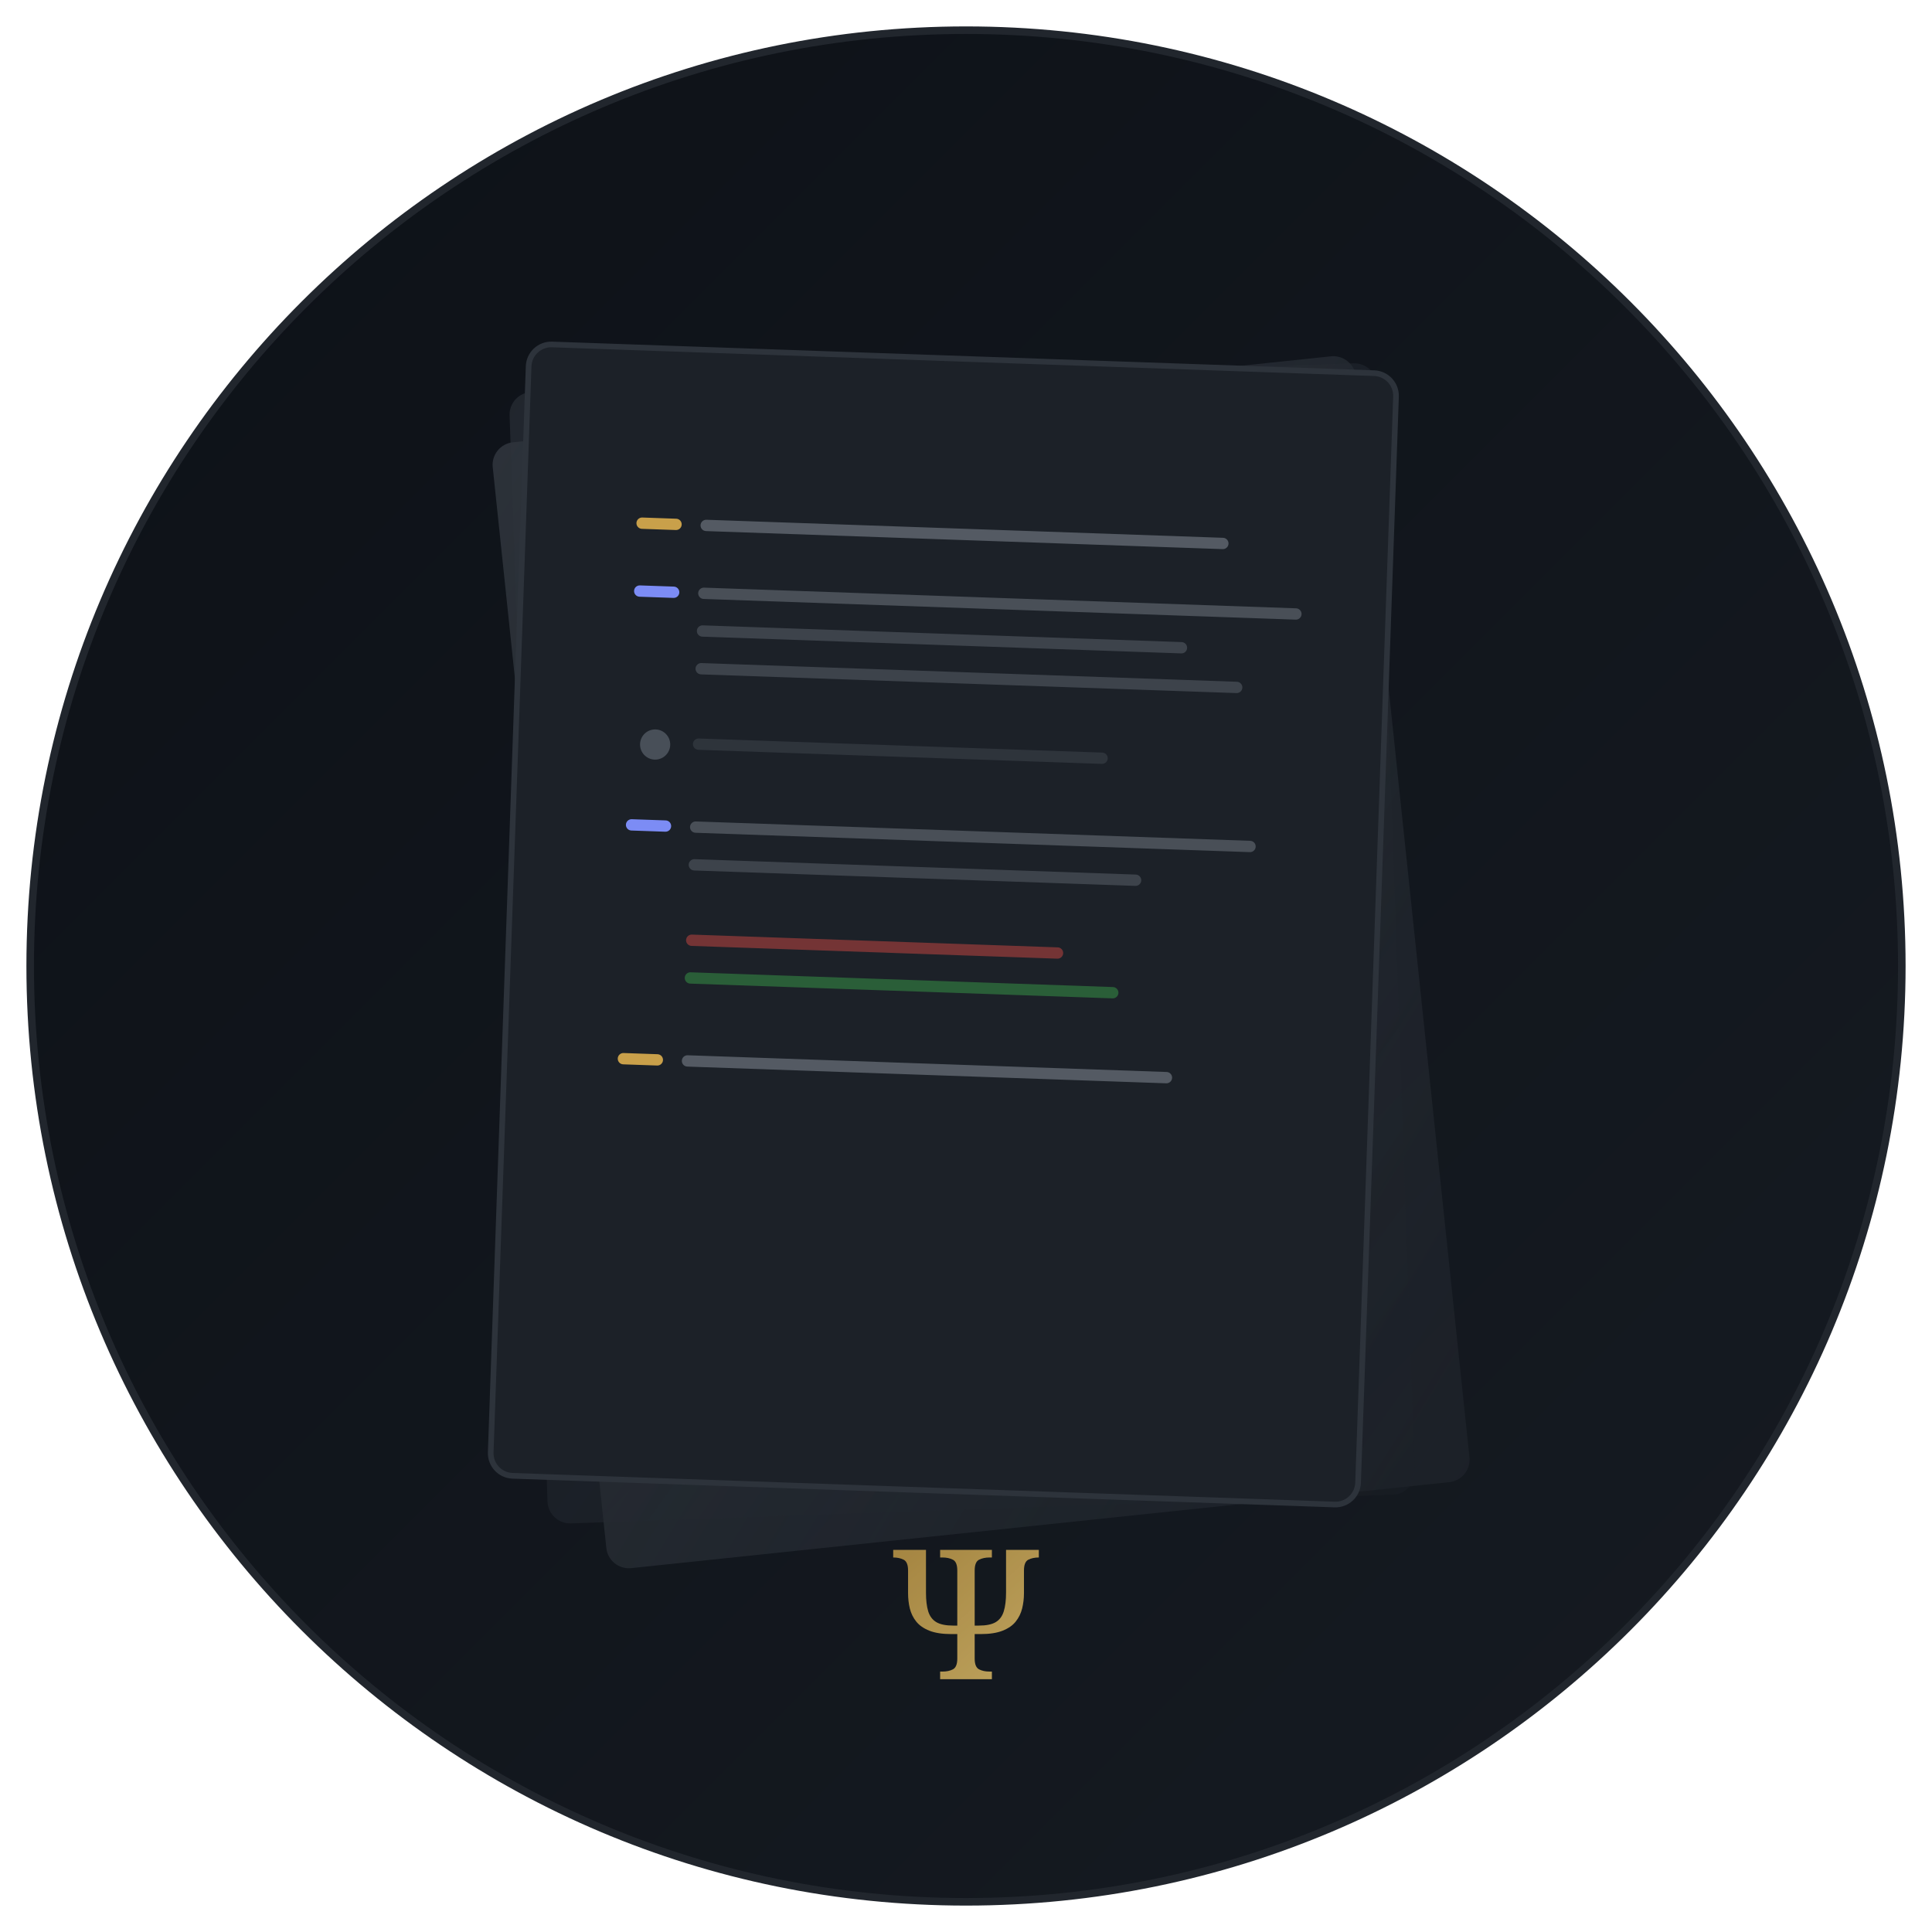
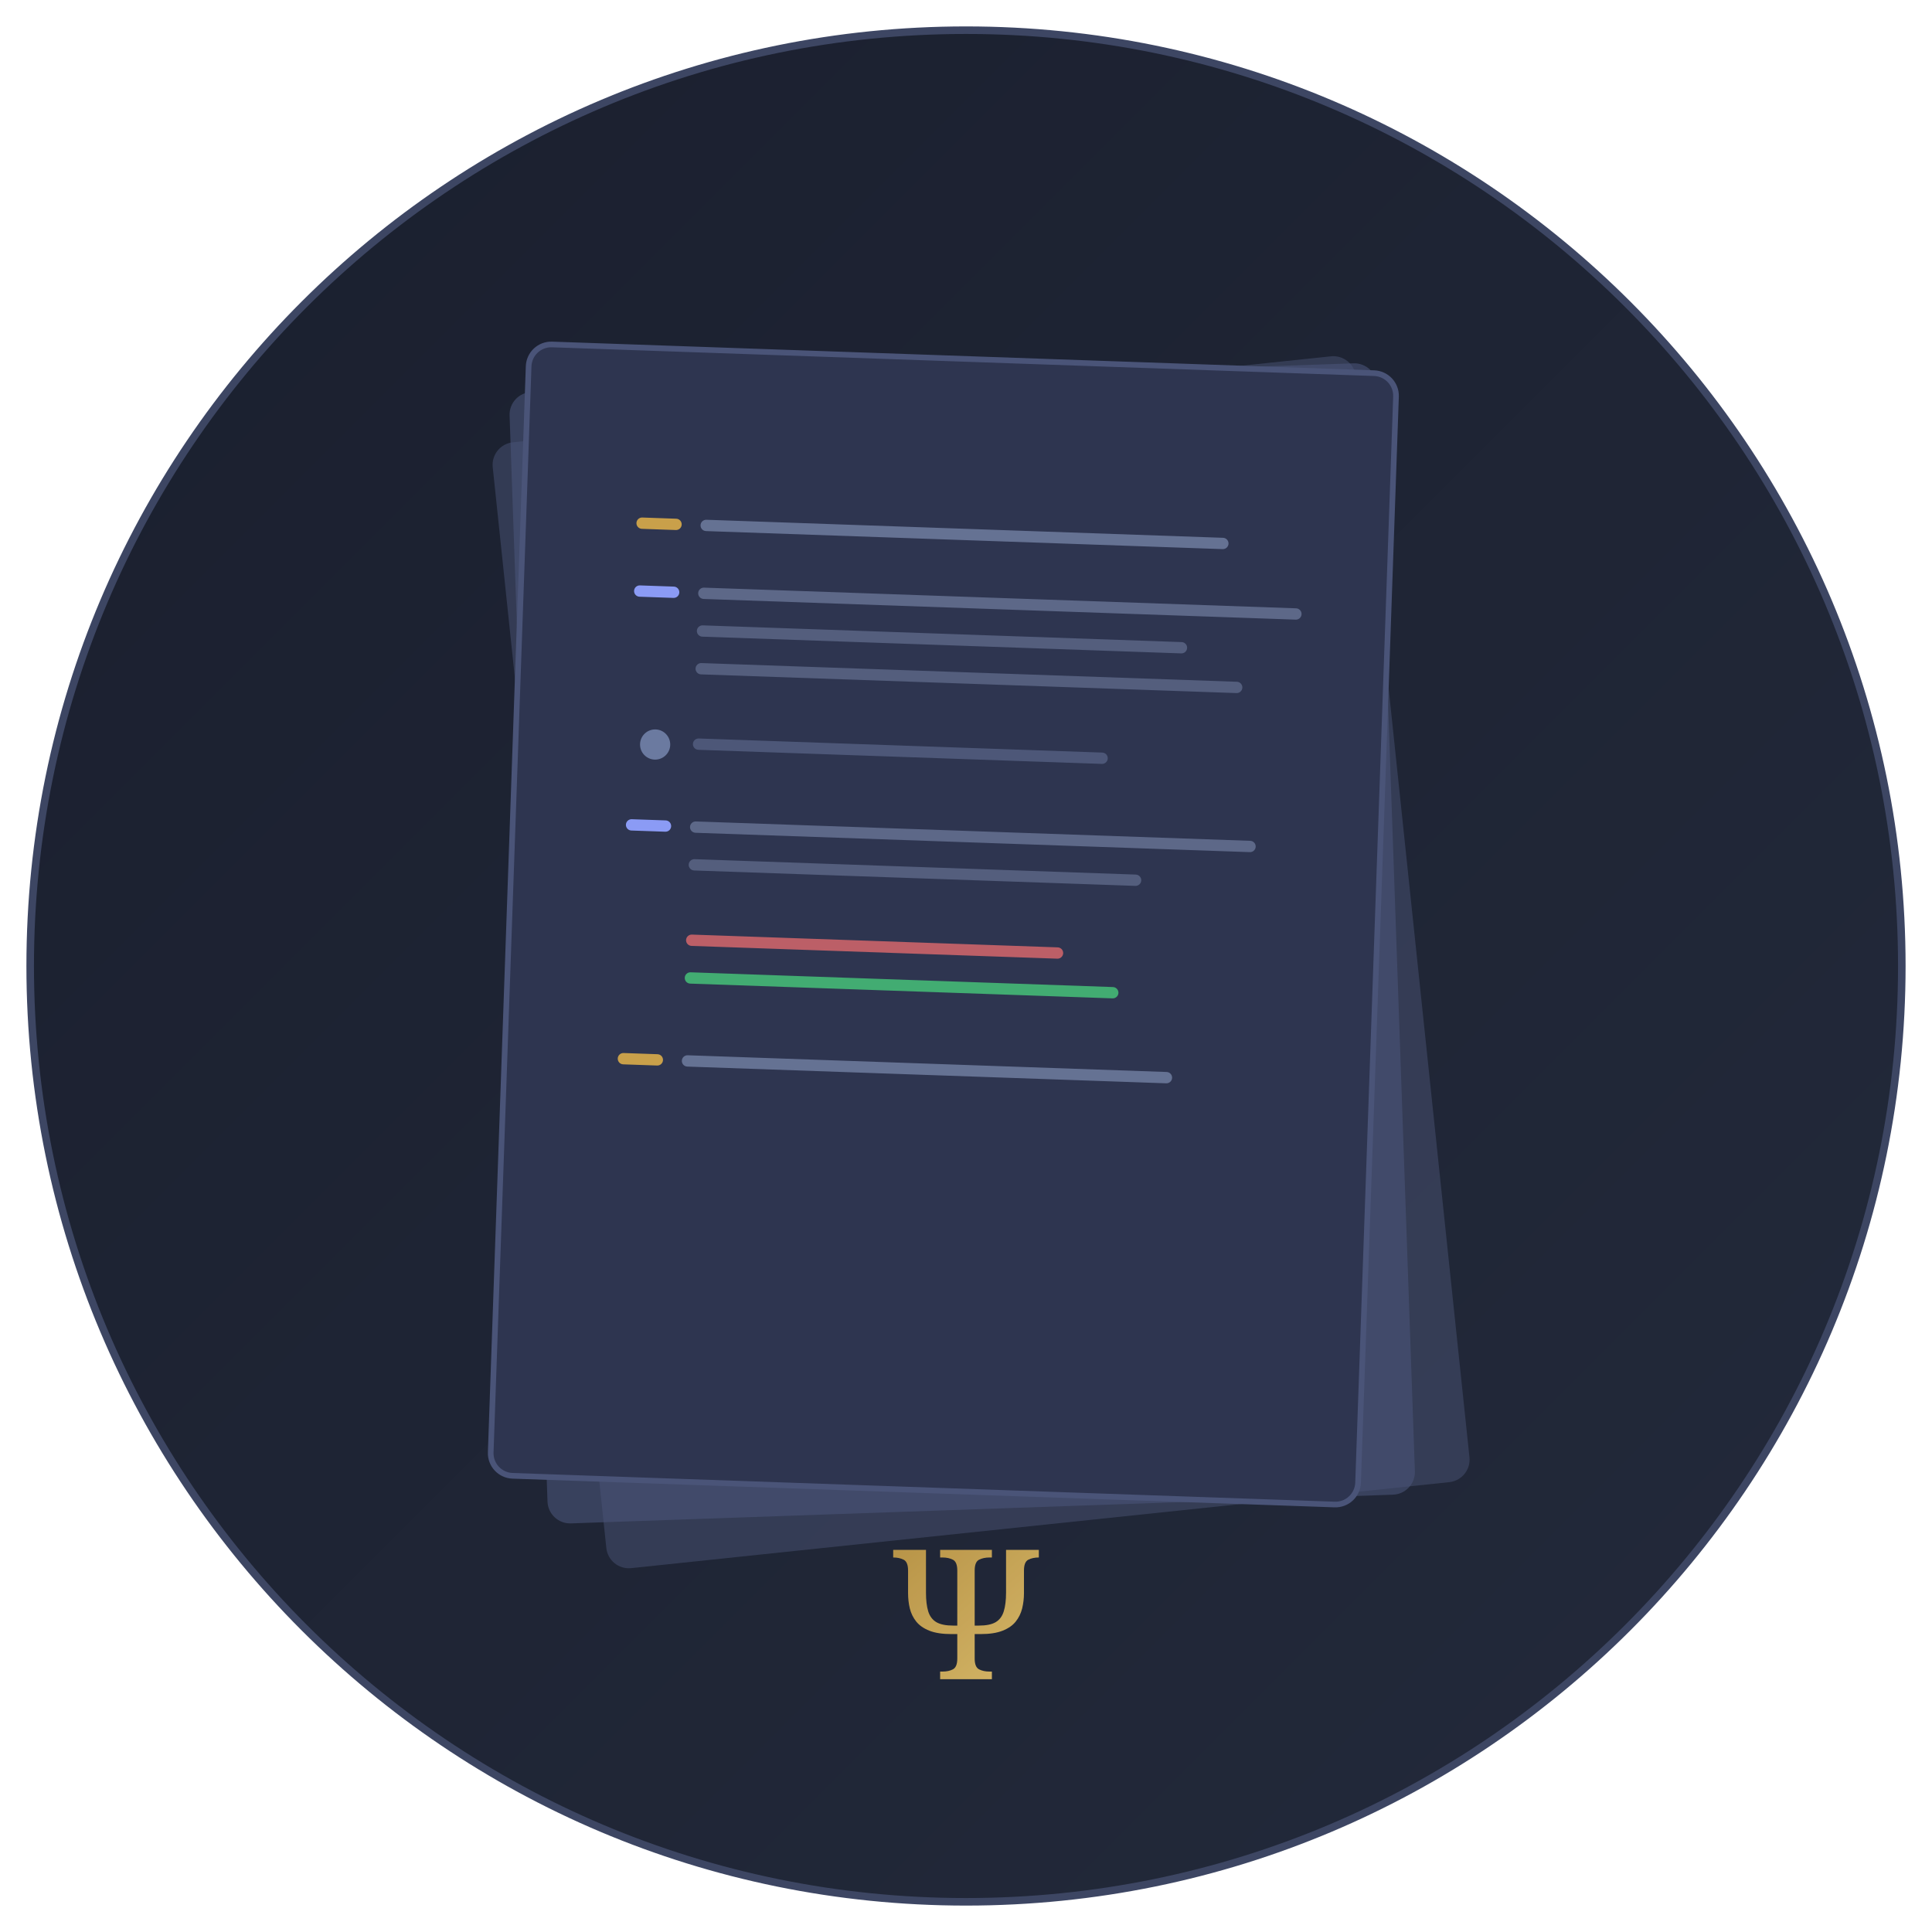
<svg xmlns="http://www.w3.org/2000/svg" viewBox="0 0 512 512" width="512" height="512">
  <defs>
    <linearGradient id="bg" x1="0%" y1="0%" x2="100%" y2="100%">
-       <stop offset="0%" style="stop-color:#0d1117" />
-       <stop offset="100%" style="stop-color:#161b22" />
+       <stop offset="0%" style="stop-color:#1a1f2e" />
+       <stop offset="100%" style="stop-color:#232a3b" />
    </linearGradient>
    <linearGradient id="gold" x1="0%" y1="0%" x2="100%" y2="100%">
      <stop offset="0%" style="stop-color:#c9a04a" />
      <stop offset="100%" style="stop-color:#e8c56d" />
    </linearGradient>
-     <linearGradient id="page1" x1="0%" y1="0%" x2="100%" y2="100%">
-       <stop offset="0%" style="stop-color:#2d333b;stop-opacity:0.6" />
-       <stop offset="100%" style="stop-color:#1c2128;stop-opacity:0.4" />
-     </linearGradient>
-     <linearGradient id="page2" x1="0%" y1="0%" x2="100%" y2="100%">
-       <stop offset="0%" style="stop-color:#484f58;stop-opacity:0.5" />
-       <stop offset="100%" style="stop-color:#2d333b;stop-opacity:0.3" />
-     </linearGradient>
  </defs>
-   <circle cx="256" cy="256" r="248" fill="url(#bg)" stroke="#21262d" stroke-width="2" />
-   <rect x="145" y="105" width="230" height="300" rx="6" fill="url(#page2)" transform="rotate(-6 260 255)" />
-   <rect x="140" y="100" width="230" height="300" rx="6" fill="url(#page1)" transform="rotate(-2 255 250)" />
-   <rect x="135" y="95" width="230" height="300" rx="6" fill="#1c2128" stroke="#2d333b" stroke-width="1.5" transform="rotate(2 250 245)" />
+   <circle cx="256" cy="256" r="248" fill="url(#bg)" stroke="#3d4663" stroke-width="2" />
+   <rect x="145" y="105" width="230" height="300" rx="6" fill="#3d4663" opacity="0.7" transform="rotate(-6 260 255)" />
+   <rect x="140" y="100" width="230" height="300" rx="6" fill="#4a5478" opacity="0.6" transform="rotate(-2 255 250)" />
+   <rect x="135" y="95" width="230" height="300" rx="6" fill="#2e3550" stroke="#4a5478" stroke-width="1.5" transform="rotate(2 250 245)" />
  <rect x="165" y="140" width="12" height="3" rx="1.5" fill="#c9a04a" transform="rotate(2 250 245)" />
-   <rect x="182" y="140" width="140" height="3" rx="1.5" fill="#8b949e" opacity="0.5" transform="rotate(2 250 245)" />
-   <rect x="165" y="158" width="12" height="3" rx="1.5" fill="#7c8cf5" transform="rotate(2 250 245)" />
-   <rect x="182" y="158" width="160" height="3" rx="1.5" fill="#8b949e" opacity="0.4" transform="rotate(2 250 245)" />
-   <rect x="182" y="168" width="130" height="3" rx="1.5" fill="#8b949e" opacity="0.3" transform="rotate(2 250 245)" />
-   <rect x="182" y="178" width="145" height="3" rx="1.5" fill="#8b949e" opacity="0.3" transform="rotate(2 250 245)" />
-   <circle cx="172" cy="200" r="4" fill="#484f58" transform="rotate(2 250 245)" />
-   <rect x="182" y="198" width="110" height="3" rx="1.5" fill="#484f58" opacity="0.4" transform="rotate(2 250 245)" />
-   <rect x="165" y="220" width="12" height="3" rx="1.5" fill="#7c8cf5" transform="rotate(2 250 245)" />
-   <rect x="182" y="220" width="150" height="3" rx="1.5" fill="#8b949e" opacity="0.4" transform="rotate(2 250 245)" />
-   <rect x="182" y="230" width="120" height="3" rx="1.5" fill="#8b949e" opacity="0.3" transform="rotate(2 250 245)" />
-   <rect x="182" y="250" width="100" height="3" rx="1.5" fill="#f85149" opacity="0.4" transform="rotate(2 250 245)" />
-   <rect x="182" y="260" width="115" height="3" rx="1.5" fill="#3fb950" opacity="0.4" transform="rotate(2 250 245)" />
+   <rect x="182" y="140" width="140" height="3" rx="1.5" fill="#8b9bc0" opacity="0.6" transform="rotate(2 250 245)" />
+   <rect x="165" y="158" width="12" height="3" rx="1.5" fill="#8b9bf5" transform="rotate(2 250 245)" />
+   <rect x="182" y="158" width="160" height="3" rx="1.5" fill="#8b9bc0" opacity="0.5" transform="rotate(2 250 245)" />
+   <rect x="182" y="168" width="130" height="3" rx="1.5" fill="#8b9bc0" opacity="0.4" transform="rotate(2 250 245)" />
+   <rect x="182" y="178" width="145" height="3" rx="1.5" fill="#8b9bc0" opacity="0.4" transform="rotate(2 250 245)" />
+   <circle cx="172" cy="200" r="4" fill="#6b7aa0" transform="rotate(2 250 245)" />
+   <rect x="182" y="198" width="110" height="3" rx="1.5" fill="#6b7aa0" opacity="0.5" transform="rotate(2 250 245)" />
+   <rect x="165" y="220" width="12" height="3" rx="1.5" fill="#8b9bf5" transform="rotate(2 250 245)" />
+   <rect x="182" y="220" width="150" height="3" rx="1.5" fill="#8b9bc0" opacity="0.5" transform="rotate(2 250 245)" />
+   <rect x="182" y="230" width="120" height="3" rx="1.5" fill="#8b9bc0" opacity="0.4" transform="rotate(2 250 245)" />
+   <rect x="182" y="250" width="100" height="3" rx="1.5" fill="#f87171" opacity="0.7" transform="rotate(2 250 245)" />
+   <rect x="182" y="260" width="115" height="3" rx="1.5" fill="#4ade80" opacity="0.7" transform="rotate(2 250 245)" />
  <rect x="165" y="282" width="12" height="3" rx="1.5" fill="#c9a04a" transform="rotate(2 250 245)" />
-   <rect x="182" y="282" width="130" height="3" rx="1.5" fill="#8b949e" opacity="0.5" transform="rotate(2 250 245)" />
-   <text x="256" y="445" font-family="Georgia, serif" font-size="48" fill="url(#gold)" text-anchor="middle" opacity="0.8">Ψ</text>
+   <rect x="182" y="282" width="130" height="3" rx="1.5" fill="#8b9bc0" opacity="0.6" transform="rotate(2 250 245)" />
+   <text x="256" y="445" font-family="Georgia, serif" font-size="48" fill="url(#gold)" text-anchor="middle" opacity="0.9">Ψ</text>
</svg>
